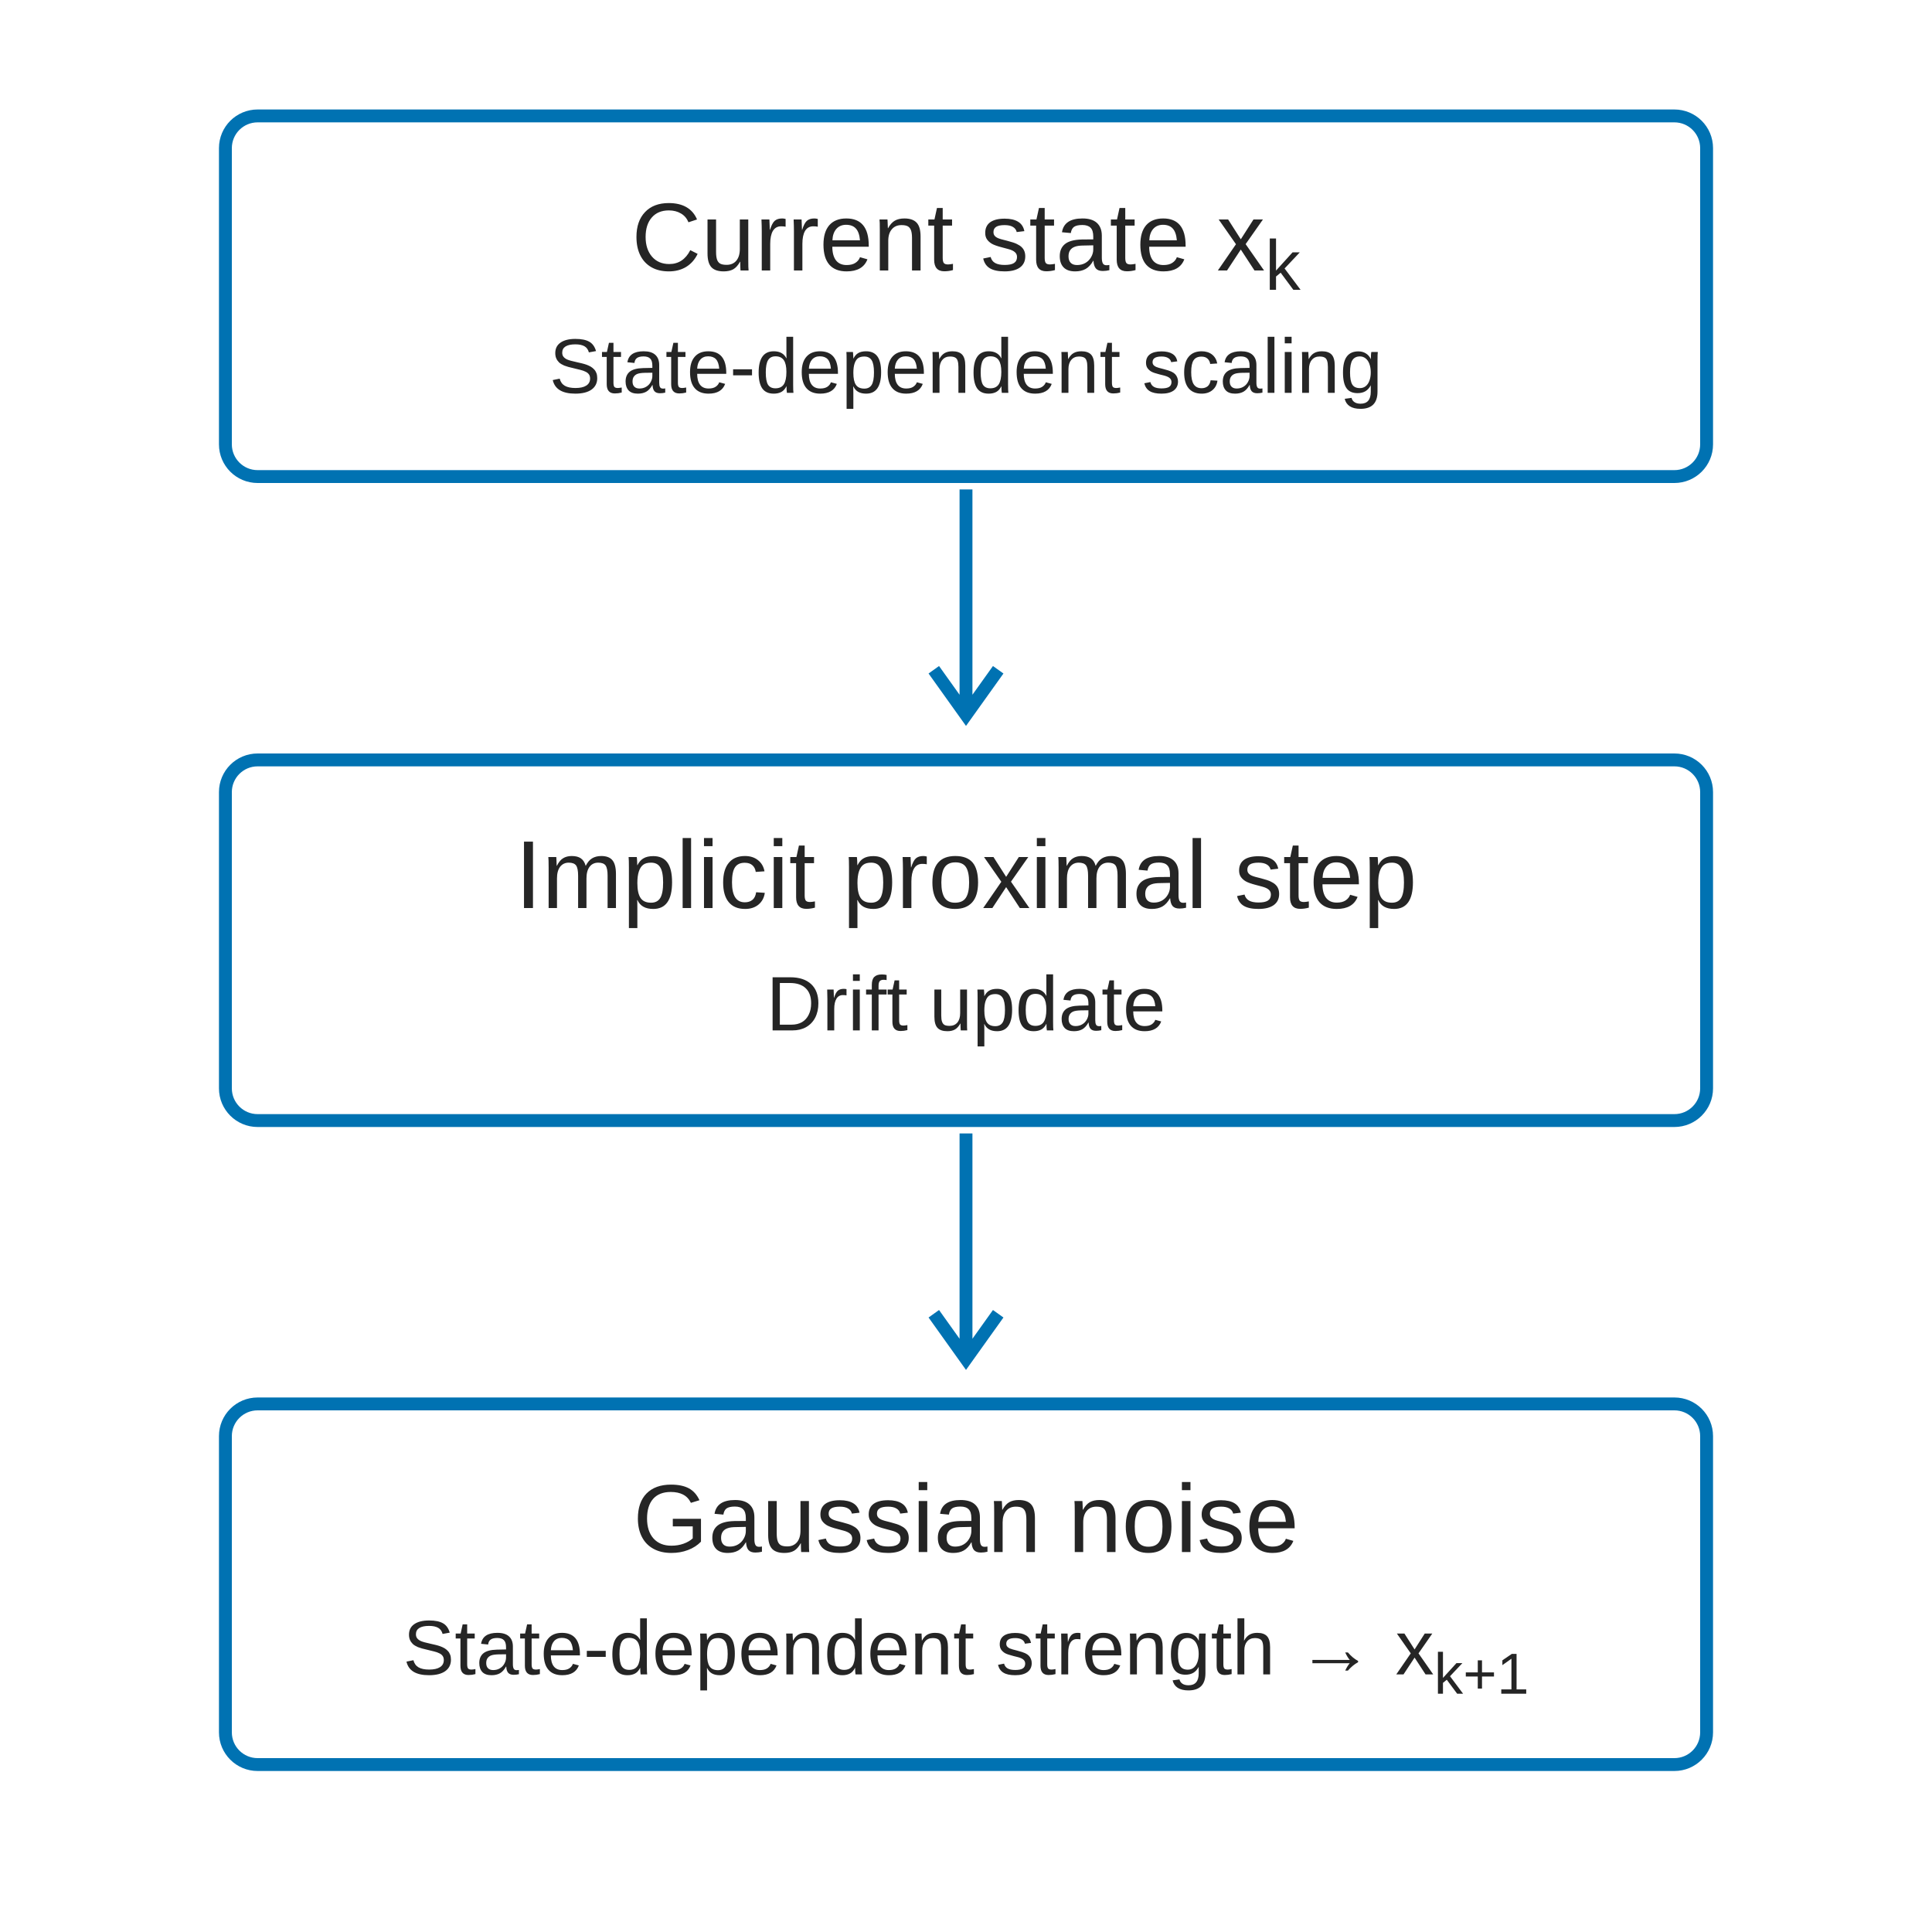
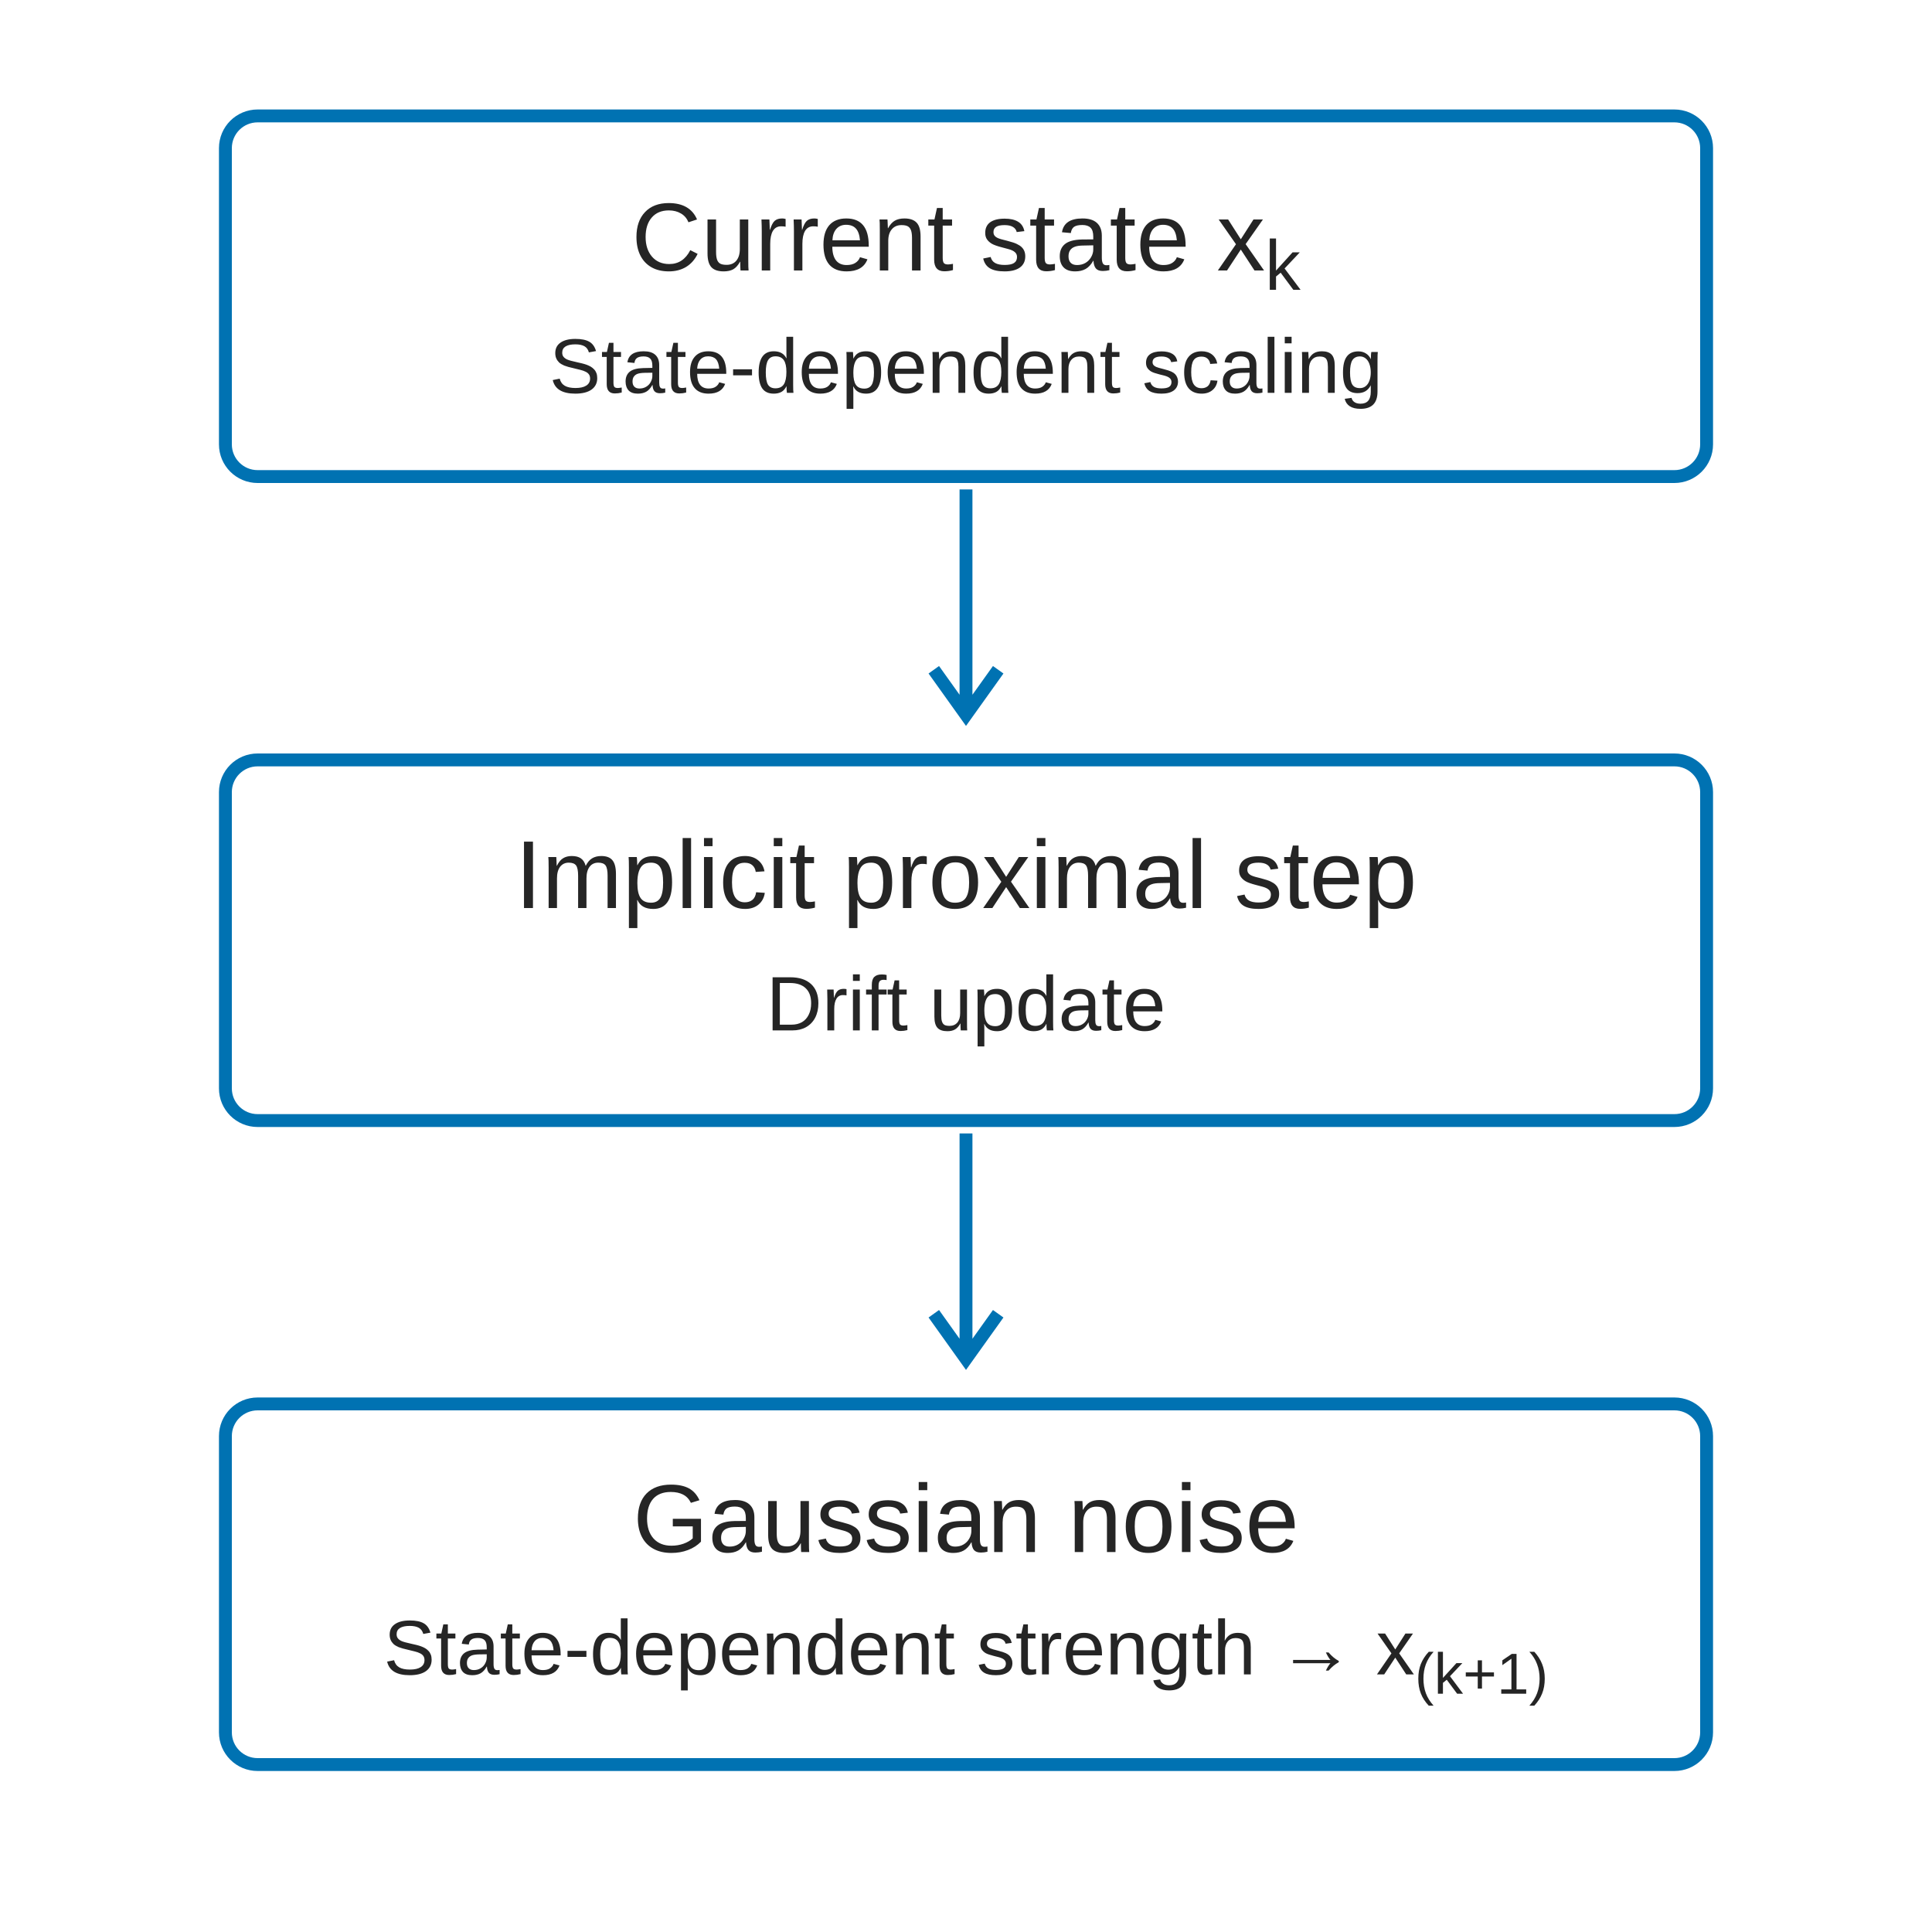
<svg xmlns="http://www.w3.org/2000/svg" width="300" height="300" viewBox="0 0 300 300">
  <rect width="300" height="300" fill="white" />
  <g fill="none" stroke="#0072b2" stroke-width="2">
    <rect x="35" y="18" width="230" height="56" rx="5" />
    <rect x="35" y="118" width="230" height="56" rx="5" />
    <rect x="35" y="218" width="230" height="56" rx="5" />
    <path d="M150 76v35m-5-7 5 7 5-7M150 176v35m-5-7 5 7 5-7" />
  </g>
  <g font-family="Arial,sans-serif" text-anchor="middle" fill="#252525">
    <text x="150" y="42" font-size="15">Current state x<tspan dy="3" font-size="11">k</tspan>
    </text>
    <text x="150" y="61" font-size="12">State-dependent scaling</text>
    <text x="150" y="141" font-size="15">Implicit proximal step</text>
    <text x="150" y="160" font-size="12">Drift update</text>
    <text x="150" y="241" font-size="15">Gaussian noise</text>
-     <text x="150" y="260" font-size="12">State-dependent strength → x<tspan dy="3" font-size="9">k+1</tspan>
+     <text x="150" y="260" font-size="12">State-dependent strength → x<tspan dy="3" font-size="9">(k+1)</tspan>
    </text>
  </g>
</svg>
